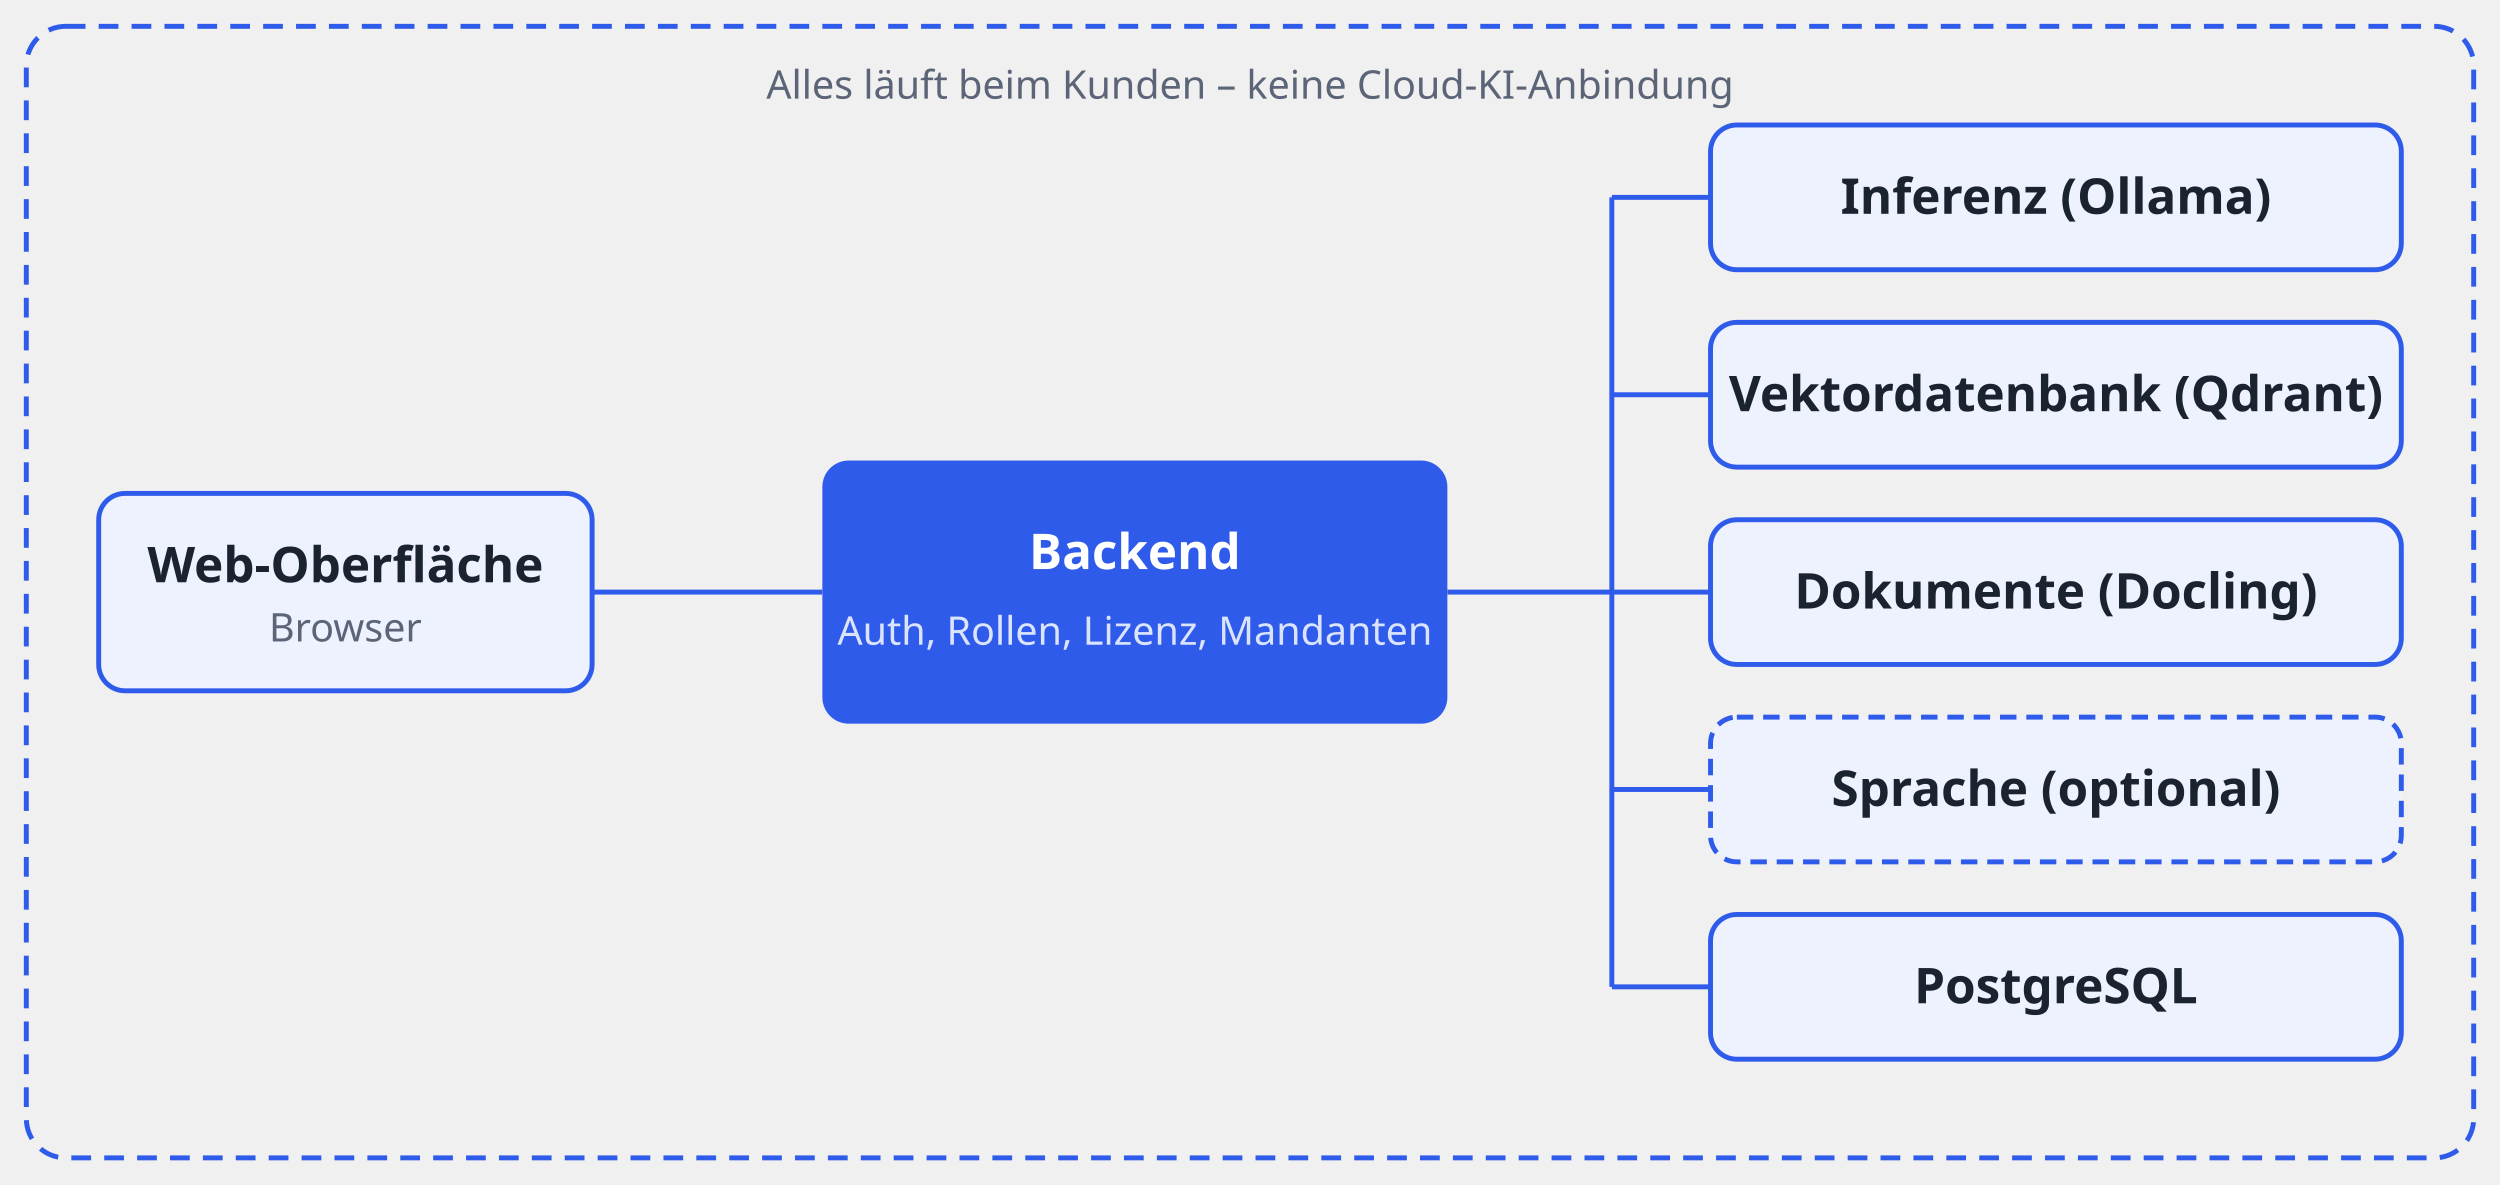
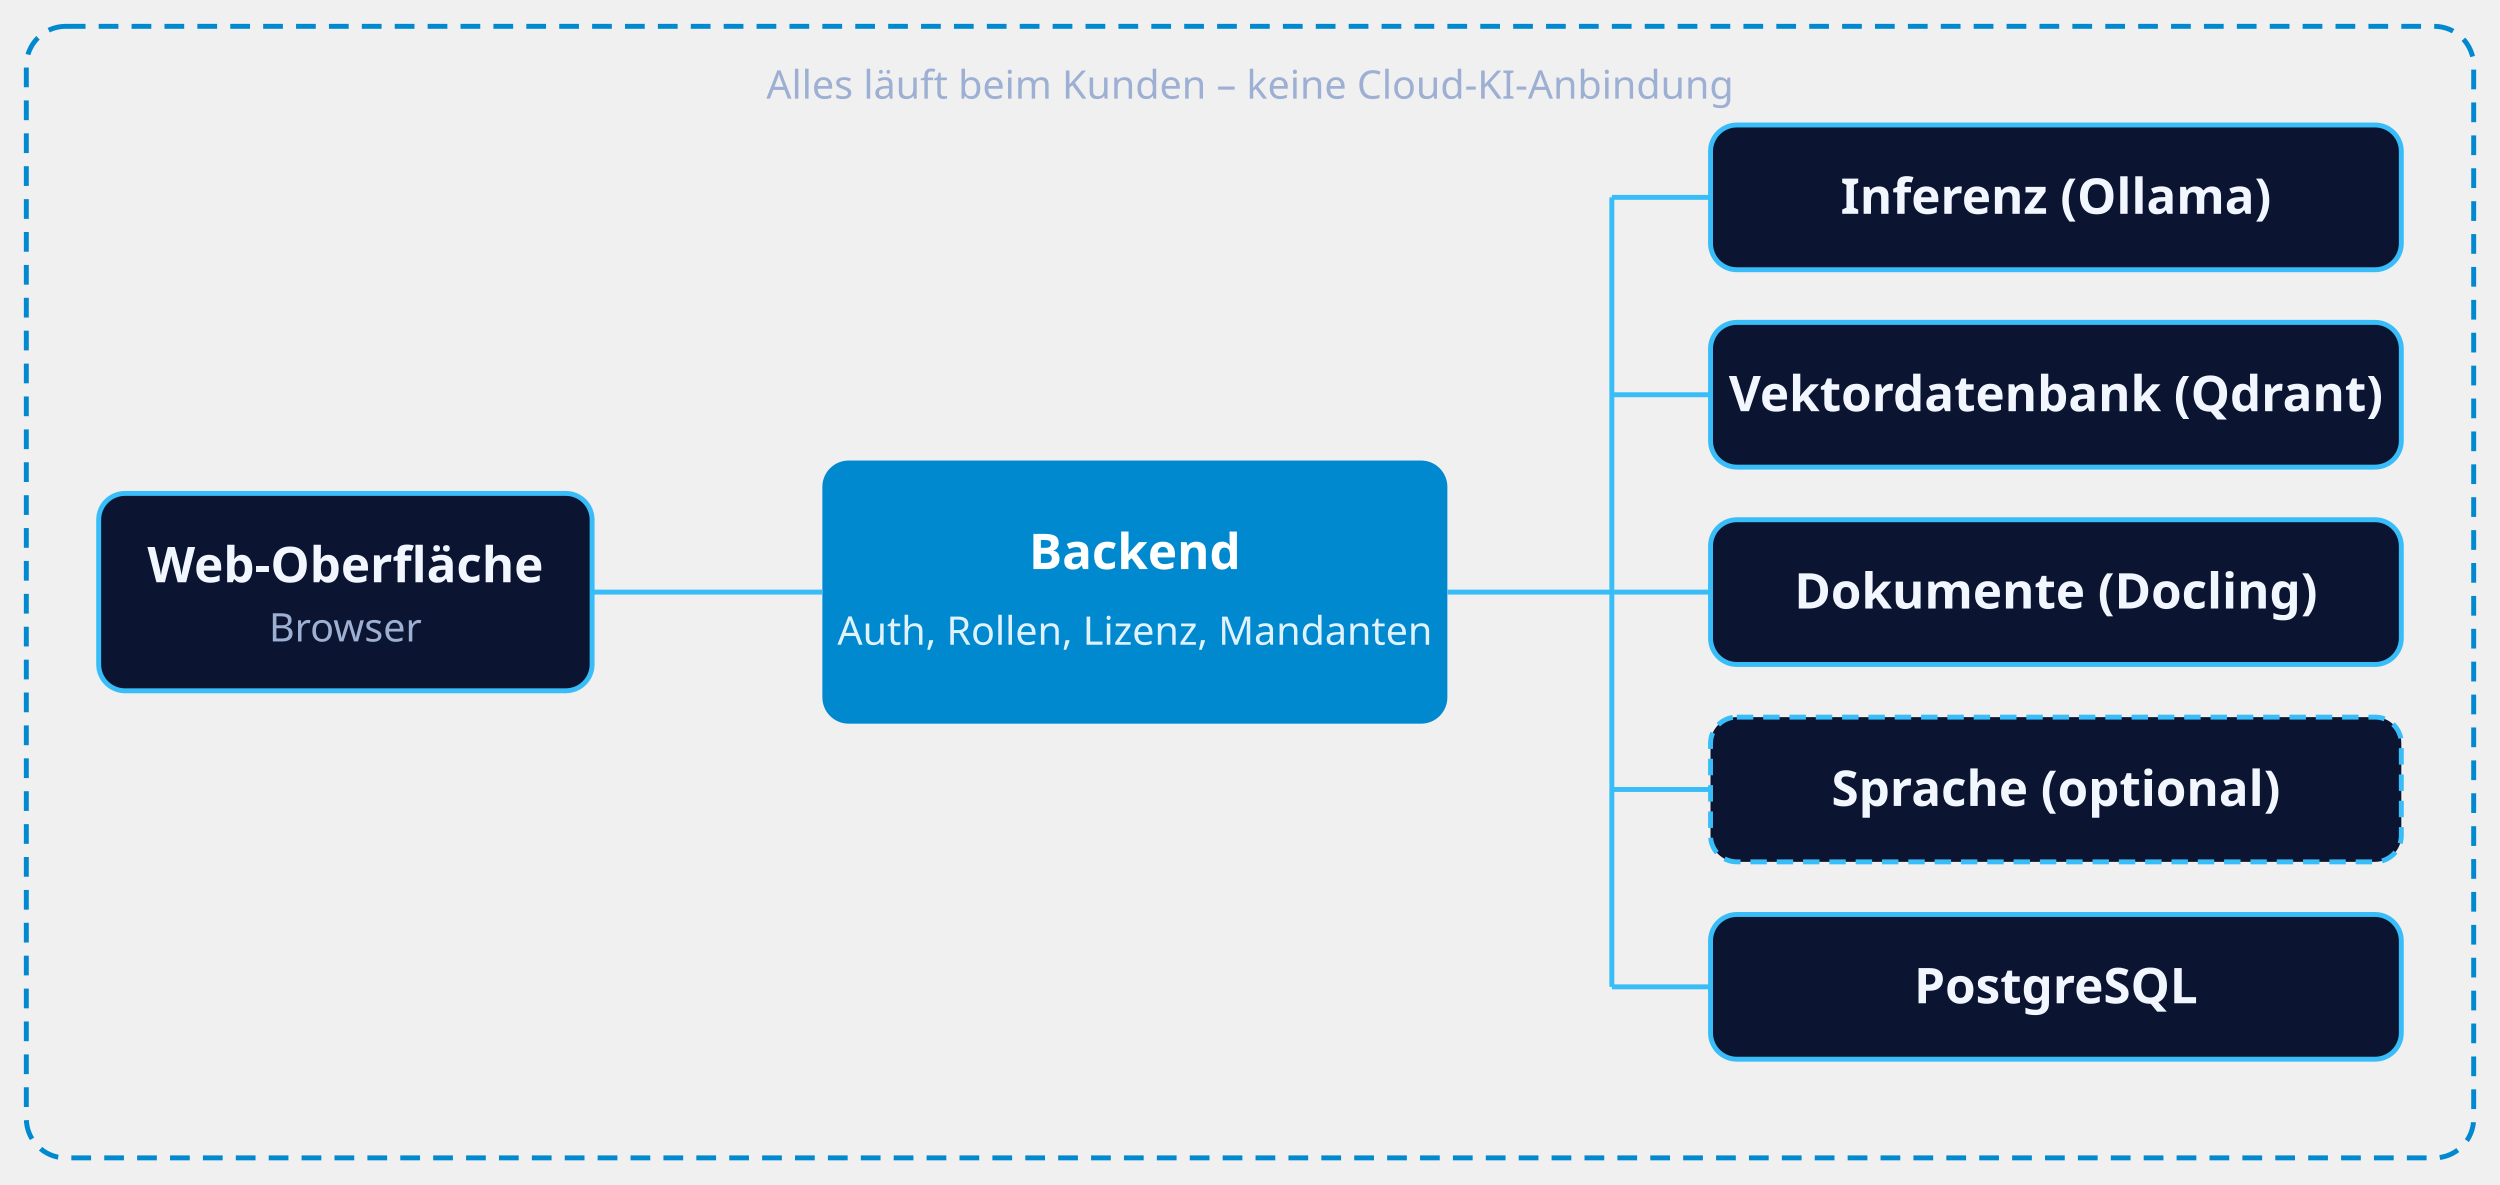
<svg xmlns="http://www.w3.org/2000/svg" viewBox="0 0 760 360" role="img" aria-labelledby="t d">
  <style>
-     .box { fill: #eef2ff; stroke: #2f5bea; stroke-width: 1.5; }
-     .main { fill: #2f5bea; }
-     .t { font: 600 15px system-ui, sans-serif; fill: #1b2230; text-anchor: middle; }
+     .box { fill: #0b1430; stroke: #38bdf8; stroke-width: 1.5; }
+     .main { fill: #0089cf; }
+     .t { font: 600 15px system-ui, sans-serif; fill: #f1f6ff; text-anchor: middle; }
    .w { font: 600 15px system-ui, sans-serif; fill: #fff; text-anchor: middle; }
-     .s { font: 12px system-ui, sans-serif; fill: #5b6577; text-anchor: middle; }
-     .l { stroke: #2f5bea; stroke-width: 1.5; fill: none; }
-     .out { fill: none; stroke: #2f5bea; stroke-width: 1.5; stroke-dasharray: 6 4; }
+     .s { font: 12px system-ui, sans-serif; fill: #9db0d3; text-anchor: middle; }
+     .l { stroke: #38bdf8; stroke-width: 1.5; fill: none; }
+     .out { fill: none; stroke: #0089cf; stroke-width: 1.5; stroke-dasharray: 6 4; }
  </style>
  <rect class="out" x="8" y="8" width="744" height="344" rx="12" />
  <text class="s" x="380" y="30">Alles läuft beim Kunden – keine Cloud-KI-Anbindung</text>
  <rect class="box" x="30" y="150" width="150" height="60" rx="8" />
  <text class="t" x="105" y="177">Web-Oberfläche</text>
  <text class="s" x="105" y="195">Browser</text>
  <rect class="main" x="250" y="140" width="190" height="80" rx="8" />
  <text class="w" x="345" y="173">Backend</text>
-   <text class="s" x="345" y="196" style="fill:#dbe4ff">Auth, Rollen, Lizenz, Mandanten</text>
+   <text class="s" x="345" y="196" style="fill:#e0f2fe">Auth, Rollen, Lizenz, Mandanten</text>
  <path class="l" d="M180 180H250" />
  <path class="l" d="M440 180H490M490 60V300M490 60H520M490 120H520M490 180H520M490 240H520M490 300H520" />
  <rect class="box" x="520" y="38" width="210" height="44" rx="8" />
  <text class="t" x="625" y="65">Inferenz (Ollama)</text>
  <rect class="box" x="520" y="98" width="210" height="44" rx="8" />
  <text class="t" x="625" y="125">Vektordatenbank (Qdrant)</text>
  <rect class="box" x="520" y="158" width="210" height="44" rx="8" />
  <text class="t" x="625" y="185">Dokumente (Docling)</text>
  <rect class="box" x="520" y="218" width="210" height="44" rx="8" style="stroke-dasharray:5 3" />
  <text class="t" x="625" y="245">Sprache (optional)</text>
  <rect class="box" x="520" y="278" width="210" height="44" rx="8" />
  <text class="t" x="625" y="305">PostgreSQL</text>
</svg>
